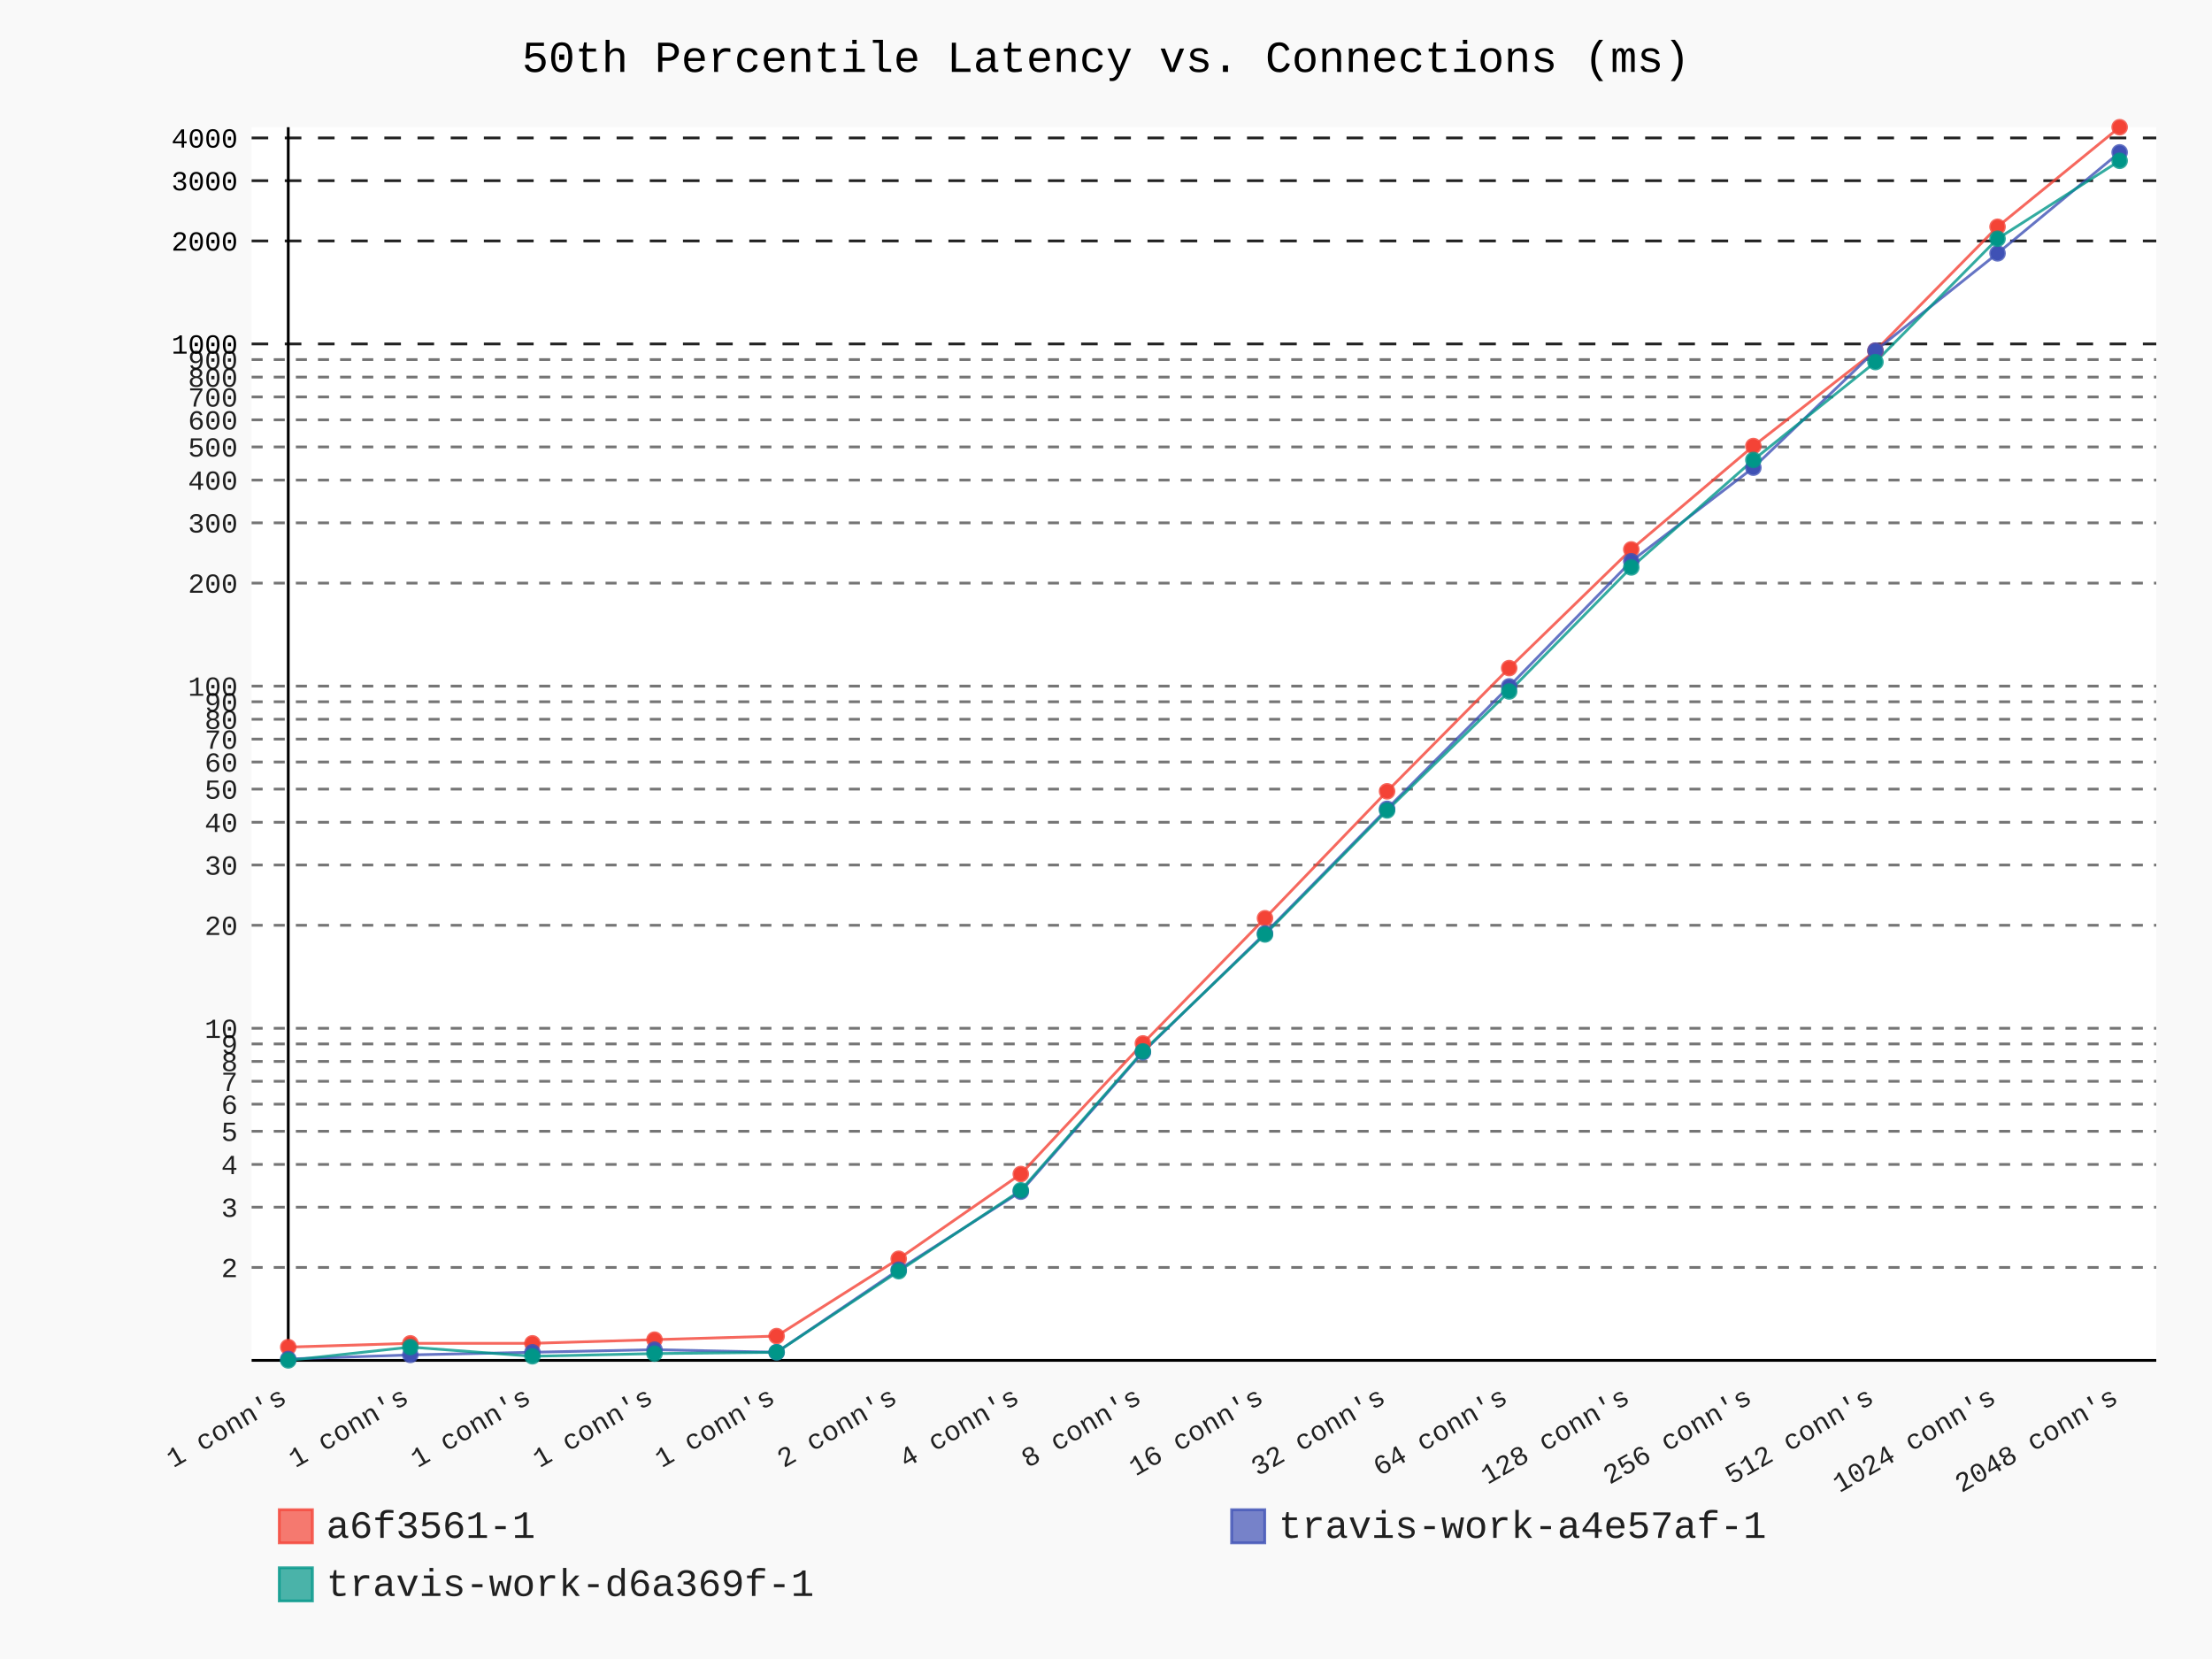
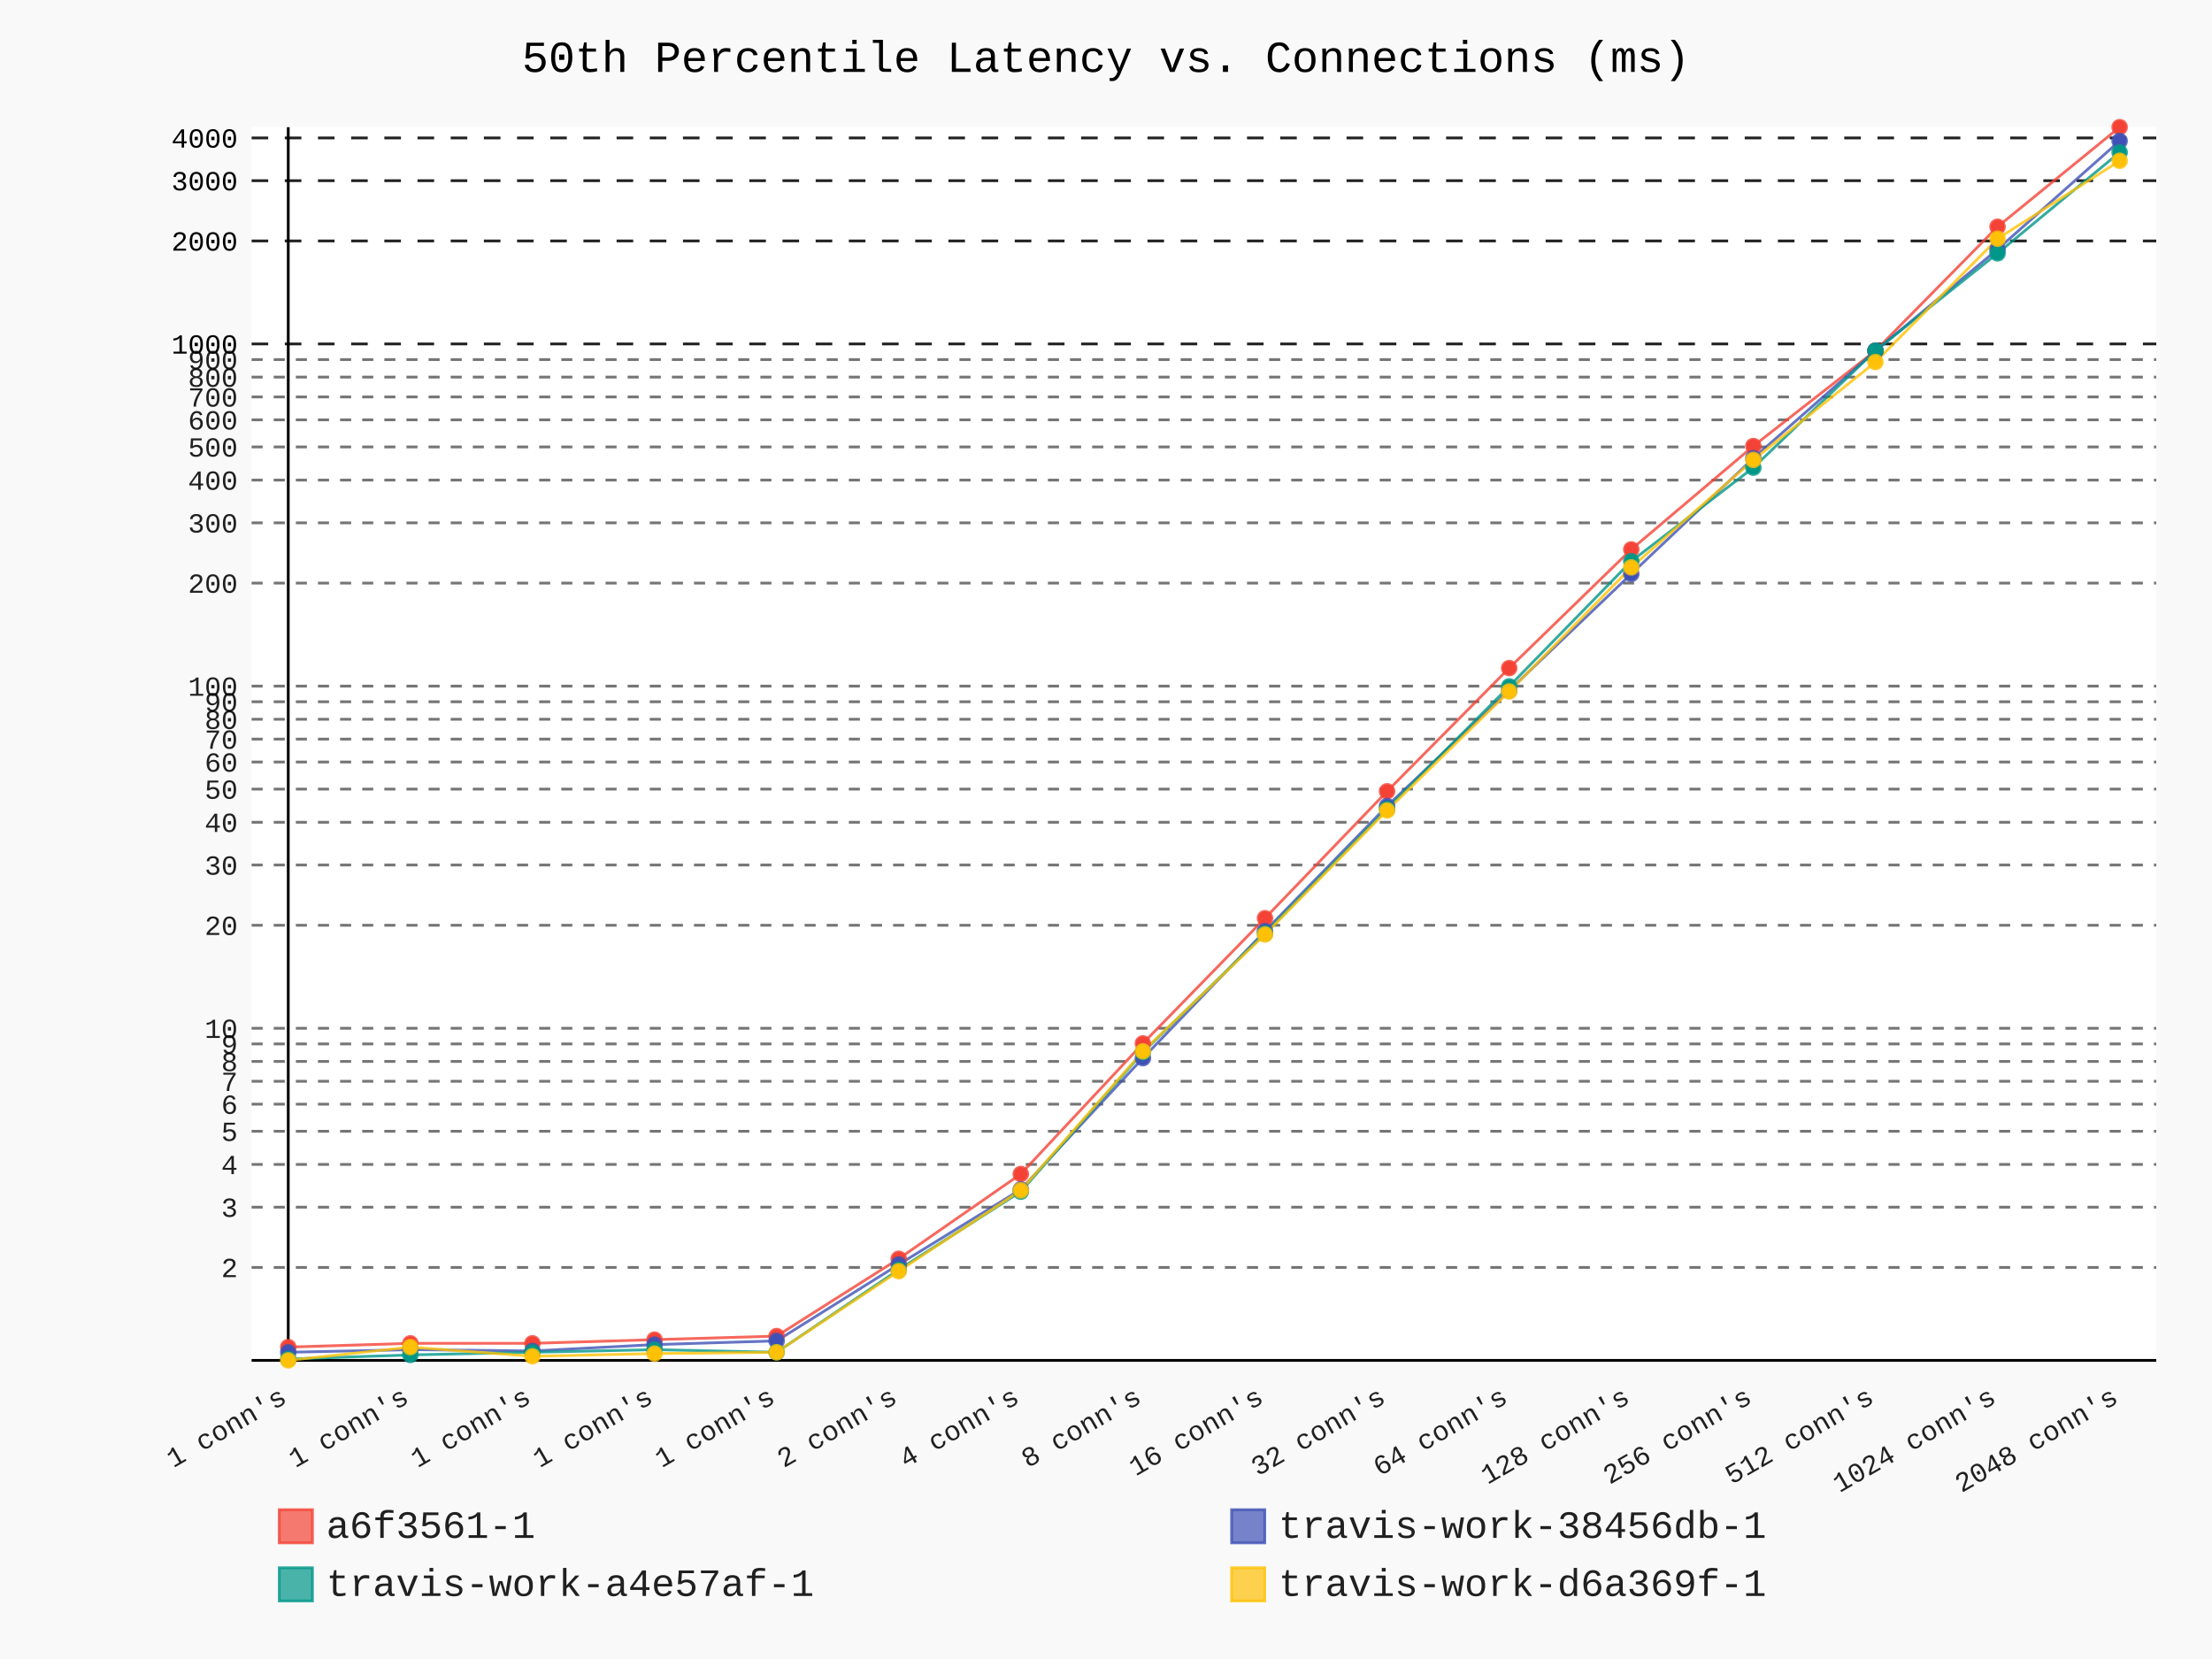
- <svg xmlns="http://www.w3.org/2000/svg" id="chart-dc350d8e-9867-47b1-98a7-226e612232fb" class="pygal-chart" viewBox="0 0 800 600">
+ <svg xmlns="http://www.w3.org/2000/svg" id="chart-cbd763d8-935e-4c46-bce8-a332c180c490" class="pygal-chart" viewBox="0 0 800 600">
  <defs>
-     <style type="text/css">#chart-dc350d8e-9867-47b1-98a7-226e612232fb{-webkit-user-select:none;-webkit-font-smoothing:antialiased;font-family:Consolas,"Liberation Mono",Menlo,Courier,monospace}#chart-dc350d8e-9867-47b1-98a7-226e612232fb .title{font-family:Consolas,"Liberation Mono",Menlo,Courier,monospace;font-size:16px}#chart-dc350d8e-9867-47b1-98a7-226e612232fb .legends .legend text{font-family:Consolas,"Liberation Mono",Menlo,Courier,monospace;font-size:14px}#chart-dc350d8e-9867-47b1-98a7-226e612232fb .axis text{font-family:Consolas,"Liberation Mono",Menlo,Courier,monospace;font-size:10px}#chart-dc350d8e-9867-47b1-98a7-226e612232fb .axis text.major{font-family:Consolas,"Liberation Mono",Menlo,Courier,monospace;font-size:10px}#chart-dc350d8e-9867-47b1-98a7-226e612232fb .text-overlay text.value{font-family:Consolas,"Liberation Mono",Menlo,Courier,monospace;font-size:16px}#chart-dc350d8e-9867-47b1-98a7-226e612232fb .text-overlay text.label{font-family:Consolas,"Liberation Mono",Menlo,Courier,monospace;font-size:10px}#chart-dc350d8e-9867-47b1-98a7-226e612232fb .tooltip{font-family:Consolas,"Liberation Mono",Menlo,Courier,monospace;font-size:14px}#chart-dc350d8e-9867-47b1-98a7-226e612232fb text.no_data{font-family:Consolas,"Liberation Mono",Menlo,Courier,monospace;font-size:64px}
- #chart-dc350d8e-9867-47b1-98a7-226e612232fb{background-color:rgba(249,249,249,1)}#chart-dc350d8e-9867-47b1-98a7-226e612232fb path,#chart-dc350d8e-9867-47b1-98a7-226e612232fb line,#chart-dc350d8e-9867-47b1-98a7-226e612232fb rect,#chart-dc350d8e-9867-47b1-98a7-226e612232fb circle{-webkit-transition:150ms;-moz-transition:150ms;transition:150ms}#chart-dc350d8e-9867-47b1-98a7-226e612232fb .graph &gt; .background{fill:rgba(249,249,249,1)}#chart-dc350d8e-9867-47b1-98a7-226e612232fb .plot &gt; .background{fill:rgba(255,255,255,1)}#chart-dc350d8e-9867-47b1-98a7-226e612232fb .graph{fill:rgba(0,0,0,.87)}#chart-dc350d8e-9867-47b1-98a7-226e612232fb text.no_data{fill:rgba(0,0,0,1)}#chart-dc350d8e-9867-47b1-98a7-226e612232fb .title{fill:rgba(0,0,0,1)}#chart-dc350d8e-9867-47b1-98a7-226e612232fb .legends .legend text{fill:rgba(0,0,0,.87)}#chart-dc350d8e-9867-47b1-98a7-226e612232fb .legends .legend:hover text{fill:rgba(0,0,0,1)}#chart-dc350d8e-9867-47b1-98a7-226e612232fb .axis .line{stroke:rgba(0,0,0,1)}#chart-dc350d8e-9867-47b1-98a7-226e612232fb .axis .guide.line{stroke:rgba(0,0,0,.54)}#chart-dc350d8e-9867-47b1-98a7-226e612232fb .axis .major.line{stroke:rgba(0,0,0,.87)}#chart-dc350d8e-9867-47b1-98a7-226e612232fb .axis text.major{fill:rgba(0,0,0,1)}#chart-dc350d8e-9867-47b1-98a7-226e612232fb .axis.y .guides:hover .guide.line,#chart-dc350d8e-9867-47b1-98a7-226e612232fb .line-graph .axis.x .guides:hover .guide.line,#chart-dc350d8e-9867-47b1-98a7-226e612232fb .stackedline-graph .axis.x .guides:hover .guide.line,#chart-dc350d8e-9867-47b1-98a7-226e612232fb .xy-graph .axis.x .guides:hover .guide.line{stroke:rgba(0,0,0,1)}#chart-dc350d8e-9867-47b1-98a7-226e612232fb .axis .guides:hover text{fill:rgba(0,0,0,1)}#chart-dc350d8e-9867-47b1-98a7-226e612232fb .reactive{fill-opacity:.7;stroke-opacity:.8}#chart-dc350d8e-9867-47b1-98a7-226e612232fb .ci{stroke:rgba(0,0,0,.87)}#chart-dc350d8e-9867-47b1-98a7-226e612232fb .reactive.active,#chart-dc350d8e-9867-47b1-98a7-226e612232fb .active .reactive{fill-opacity:.8;stroke-opacity:.9;stroke-width:4}#chart-dc350d8e-9867-47b1-98a7-226e612232fb .ci .reactive.active{stroke-width:1.5}#chart-dc350d8e-9867-47b1-98a7-226e612232fb .series text{fill:rgba(0,0,0,1)}#chart-dc350d8e-9867-47b1-98a7-226e612232fb .tooltip rect{fill:rgba(255,255,255,1);stroke:rgba(0,0,0,1);-webkit-transition:opacity 150ms;-moz-transition:opacity 150ms;transition:opacity 150ms}#chart-dc350d8e-9867-47b1-98a7-226e612232fb .tooltip .label{fill:rgba(0,0,0,.87)}#chart-dc350d8e-9867-47b1-98a7-226e612232fb .tooltip .label{fill:rgba(0,0,0,.87)}#chart-dc350d8e-9867-47b1-98a7-226e612232fb .tooltip .legend{font-size:.8em;fill:rgba(0,0,0,.54)}#chart-dc350d8e-9867-47b1-98a7-226e612232fb .tooltip .x_label{font-size:.6em;fill:rgba(0,0,0,1)}#chart-dc350d8e-9867-47b1-98a7-226e612232fb .tooltip .xlink{font-size:.5em;text-decoration:underline}#chart-dc350d8e-9867-47b1-98a7-226e612232fb .tooltip .value{font-size:1.5em}#chart-dc350d8e-9867-47b1-98a7-226e612232fb .bound{font-size:.5em}#chart-dc350d8e-9867-47b1-98a7-226e612232fb .max-value{font-size:.75em;fill:rgba(0,0,0,.54)}#chart-dc350d8e-9867-47b1-98a7-226e612232fb .map-element{fill:rgba(255,255,255,1);stroke:rgba(0,0,0,.54) !important}#chart-dc350d8e-9867-47b1-98a7-226e612232fb .map-element .reactive{fill-opacity:inherit;stroke-opacity:inherit}#chart-dc350d8e-9867-47b1-98a7-226e612232fb .color-0,#chart-dc350d8e-9867-47b1-98a7-226e612232fb .color-0 a:visited{stroke:#F44336;fill:#F44336}#chart-dc350d8e-9867-47b1-98a7-226e612232fb .color-1,#chart-dc350d8e-9867-47b1-98a7-226e612232fb .color-1 a:visited{stroke:#3F51B5;fill:#3F51B5}#chart-dc350d8e-9867-47b1-98a7-226e612232fb .color-2,#chart-dc350d8e-9867-47b1-98a7-226e612232fb .color-2 a:visited{stroke:#009688;fill:#009688}#chart-dc350d8e-9867-47b1-98a7-226e612232fb .text-overlay .color-0 text{fill:black}#chart-dc350d8e-9867-47b1-98a7-226e612232fb .text-overlay .color-1 text{fill:black}#chart-dc350d8e-9867-47b1-98a7-226e612232fb .text-overlay .color-2 text{fill:black}
- #chart-dc350d8e-9867-47b1-98a7-226e612232fb text.no_data{text-anchor:middle}#chart-dc350d8e-9867-47b1-98a7-226e612232fb .guide.line{fill:none}#chart-dc350d8e-9867-47b1-98a7-226e612232fb .centered{text-anchor:middle}#chart-dc350d8e-9867-47b1-98a7-226e612232fb .title{text-anchor:middle}#chart-dc350d8e-9867-47b1-98a7-226e612232fb .legends .legend text{fill-opacity:1}#chart-dc350d8e-9867-47b1-98a7-226e612232fb .axis.x text{text-anchor:middle}#chart-dc350d8e-9867-47b1-98a7-226e612232fb .axis.x:not(.web) text[transform]{text-anchor:start}#chart-dc350d8e-9867-47b1-98a7-226e612232fb .axis.x:not(.web) text[transform].backwards{text-anchor:end}#chart-dc350d8e-9867-47b1-98a7-226e612232fb .axis.y text{text-anchor:end}#chart-dc350d8e-9867-47b1-98a7-226e612232fb .axis.y text[transform].backwards{text-anchor:start}#chart-dc350d8e-9867-47b1-98a7-226e612232fb .axis.y2 text{text-anchor:start}#chart-dc350d8e-9867-47b1-98a7-226e612232fb .axis.y2 text[transform].backwards{text-anchor:end}#chart-dc350d8e-9867-47b1-98a7-226e612232fb .axis .guide.line{stroke-dasharray:4,4}#chart-dc350d8e-9867-47b1-98a7-226e612232fb .axis .major.guide.line{stroke-dasharray:6,6}#chart-dc350d8e-9867-47b1-98a7-226e612232fb .horizontal .axis.y .guide.line,#chart-dc350d8e-9867-47b1-98a7-226e612232fb .horizontal .axis.y2 .guide.line,#chart-dc350d8e-9867-47b1-98a7-226e612232fb .vertical .axis.x .guide.line{opacity:0}#chart-dc350d8e-9867-47b1-98a7-226e612232fb .horizontal .axis.always_show .guide.line,#chart-dc350d8e-9867-47b1-98a7-226e612232fb .vertical .axis.always_show .guide.line{opacity:1 !important}#chart-dc350d8e-9867-47b1-98a7-226e612232fb .axis.y .guides:hover .guide.line,#chart-dc350d8e-9867-47b1-98a7-226e612232fb .axis.y2 .guides:hover .guide.line,#chart-dc350d8e-9867-47b1-98a7-226e612232fb .axis.x .guides:hover .guide.line{opacity:1}#chart-dc350d8e-9867-47b1-98a7-226e612232fb .axis .guides:hover text{opacity:1}#chart-dc350d8e-9867-47b1-98a7-226e612232fb .nofill{fill:none}#chart-dc350d8e-9867-47b1-98a7-226e612232fb .subtle-fill{fill-opacity:.2}#chart-dc350d8e-9867-47b1-98a7-226e612232fb .dot{stroke-width:1px;fill-opacity:1}#chart-dc350d8e-9867-47b1-98a7-226e612232fb .dot.active{stroke-width:5px}#chart-dc350d8e-9867-47b1-98a7-226e612232fb .dot.negative{fill:transparent}#chart-dc350d8e-9867-47b1-98a7-226e612232fb text,#chart-dc350d8e-9867-47b1-98a7-226e612232fb tspan{stroke:none !important}#chart-dc350d8e-9867-47b1-98a7-226e612232fb .series text.active{opacity:1}#chart-dc350d8e-9867-47b1-98a7-226e612232fb .tooltip rect{fill-opacity:.95;stroke-width:.5}#chart-dc350d8e-9867-47b1-98a7-226e612232fb .tooltip text{fill-opacity:1}#chart-dc350d8e-9867-47b1-98a7-226e612232fb .showable{visibility:hidden}#chart-dc350d8e-9867-47b1-98a7-226e612232fb .showable.shown{visibility:visible}#chart-dc350d8e-9867-47b1-98a7-226e612232fb .gauge-background{fill:rgba(229,229,229,1);stroke:none}#chart-dc350d8e-9867-47b1-98a7-226e612232fb .bg-lines{stroke:rgba(249,249,249,1);stroke-width:2px}</style>
+     <style type="text/css">#chart-cbd763d8-935e-4c46-bce8-a332c180c490{-webkit-user-select:none;-webkit-font-smoothing:antialiased;font-family:Consolas,"Liberation Mono",Menlo,Courier,monospace}#chart-cbd763d8-935e-4c46-bce8-a332c180c490 .title{font-family:Consolas,"Liberation Mono",Menlo,Courier,monospace;font-size:16px}#chart-cbd763d8-935e-4c46-bce8-a332c180c490 .legends .legend text{font-family:Consolas,"Liberation Mono",Menlo,Courier,monospace;font-size:14px}#chart-cbd763d8-935e-4c46-bce8-a332c180c490 .axis text{font-family:Consolas,"Liberation Mono",Menlo,Courier,monospace;font-size:10px}#chart-cbd763d8-935e-4c46-bce8-a332c180c490 .axis text.major{font-family:Consolas,"Liberation Mono",Menlo,Courier,monospace;font-size:10px}#chart-cbd763d8-935e-4c46-bce8-a332c180c490 .text-overlay text.value{font-family:Consolas,"Liberation Mono",Menlo,Courier,monospace;font-size:16px}#chart-cbd763d8-935e-4c46-bce8-a332c180c490 .text-overlay text.label{font-family:Consolas,"Liberation Mono",Menlo,Courier,monospace;font-size:10px}#chart-cbd763d8-935e-4c46-bce8-a332c180c490 .tooltip{font-family:Consolas,"Liberation Mono",Menlo,Courier,monospace;font-size:14px}#chart-cbd763d8-935e-4c46-bce8-a332c180c490 text.no_data{font-family:Consolas,"Liberation Mono",Menlo,Courier,monospace;font-size:64px}
+ #chart-cbd763d8-935e-4c46-bce8-a332c180c490{background-color:rgba(249,249,249,1)}#chart-cbd763d8-935e-4c46-bce8-a332c180c490 path,#chart-cbd763d8-935e-4c46-bce8-a332c180c490 line,#chart-cbd763d8-935e-4c46-bce8-a332c180c490 rect,#chart-cbd763d8-935e-4c46-bce8-a332c180c490 circle{-webkit-transition:150ms;-moz-transition:150ms;transition:150ms}#chart-cbd763d8-935e-4c46-bce8-a332c180c490 .graph &gt; .background{fill:rgba(249,249,249,1)}#chart-cbd763d8-935e-4c46-bce8-a332c180c490 .plot &gt; .background{fill:rgba(255,255,255,1)}#chart-cbd763d8-935e-4c46-bce8-a332c180c490 .graph{fill:rgba(0,0,0,.87)}#chart-cbd763d8-935e-4c46-bce8-a332c180c490 text.no_data{fill:rgba(0,0,0,1)}#chart-cbd763d8-935e-4c46-bce8-a332c180c490 .title{fill:rgba(0,0,0,1)}#chart-cbd763d8-935e-4c46-bce8-a332c180c490 .legends .legend text{fill:rgba(0,0,0,.87)}#chart-cbd763d8-935e-4c46-bce8-a332c180c490 .legends .legend:hover text{fill:rgba(0,0,0,1)}#chart-cbd763d8-935e-4c46-bce8-a332c180c490 .axis .line{stroke:rgba(0,0,0,1)}#chart-cbd763d8-935e-4c46-bce8-a332c180c490 .axis .guide.line{stroke:rgba(0,0,0,.54)}#chart-cbd763d8-935e-4c46-bce8-a332c180c490 .axis .major.line{stroke:rgba(0,0,0,.87)}#chart-cbd763d8-935e-4c46-bce8-a332c180c490 .axis text.major{fill:rgba(0,0,0,1)}#chart-cbd763d8-935e-4c46-bce8-a332c180c490 .axis.y .guides:hover .guide.line,#chart-cbd763d8-935e-4c46-bce8-a332c180c490 .line-graph .axis.x .guides:hover .guide.line,#chart-cbd763d8-935e-4c46-bce8-a332c180c490 .stackedline-graph .axis.x .guides:hover .guide.line,#chart-cbd763d8-935e-4c46-bce8-a332c180c490 .xy-graph .axis.x .guides:hover .guide.line{stroke:rgba(0,0,0,1)}#chart-cbd763d8-935e-4c46-bce8-a332c180c490 .axis .guides:hover text{fill:rgba(0,0,0,1)}#chart-cbd763d8-935e-4c46-bce8-a332c180c490 .reactive{fill-opacity:.7;stroke-opacity:.8}#chart-cbd763d8-935e-4c46-bce8-a332c180c490 .ci{stroke:rgba(0,0,0,.87)}#chart-cbd763d8-935e-4c46-bce8-a332c180c490 .reactive.active,#chart-cbd763d8-935e-4c46-bce8-a332c180c490 .active .reactive{fill-opacity:.8;stroke-opacity:.9;stroke-width:4}#chart-cbd763d8-935e-4c46-bce8-a332c180c490 .ci .reactive.active{stroke-width:1.5}#chart-cbd763d8-935e-4c46-bce8-a332c180c490 .series text{fill:rgba(0,0,0,1)}#chart-cbd763d8-935e-4c46-bce8-a332c180c490 .tooltip rect{fill:rgba(255,255,255,1);stroke:rgba(0,0,0,1);-webkit-transition:opacity 150ms;-moz-transition:opacity 150ms;transition:opacity 150ms}#chart-cbd763d8-935e-4c46-bce8-a332c180c490 .tooltip .label{fill:rgba(0,0,0,.87)}#chart-cbd763d8-935e-4c46-bce8-a332c180c490 .tooltip .label{fill:rgba(0,0,0,.87)}#chart-cbd763d8-935e-4c46-bce8-a332c180c490 .tooltip .legend{font-size:.8em;fill:rgba(0,0,0,.54)}#chart-cbd763d8-935e-4c46-bce8-a332c180c490 .tooltip .x_label{font-size:.6em;fill:rgba(0,0,0,1)}#chart-cbd763d8-935e-4c46-bce8-a332c180c490 .tooltip .xlink{font-size:.5em;text-decoration:underline}#chart-cbd763d8-935e-4c46-bce8-a332c180c490 .tooltip .value{font-size:1.5em}#chart-cbd763d8-935e-4c46-bce8-a332c180c490 .bound{font-size:.5em}#chart-cbd763d8-935e-4c46-bce8-a332c180c490 .max-value{font-size:.75em;fill:rgba(0,0,0,.54)}#chart-cbd763d8-935e-4c46-bce8-a332c180c490 .map-element{fill:rgba(255,255,255,1);stroke:rgba(0,0,0,.54) !important}#chart-cbd763d8-935e-4c46-bce8-a332c180c490 .map-element .reactive{fill-opacity:inherit;stroke-opacity:inherit}#chart-cbd763d8-935e-4c46-bce8-a332c180c490 .color-0,#chart-cbd763d8-935e-4c46-bce8-a332c180c490 .color-0 a:visited{stroke:#F44336;fill:#F44336}#chart-cbd763d8-935e-4c46-bce8-a332c180c490 .color-1,#chart-cbd763d8-935e-4c46-bce8-a332c180c490 .color-1 a:visited{stroke:#3F51B5;fill:#3F51B5}#chart-cbd763d8-935e-4c46-bce8-a332c180c490 .color-2,#chart-cbd763d8-935e-4c46-bce8-a332c180c490 .color-2 a:visited{stroke:#009688;fill:#009688}#chart-cbd763d8-935e-4c46-bce8-a332c180c490 .color-3,#chart-cbd763d8-935e-4c46-bce8-a332c180c490 .color-3 a:visited{stroke:#FFC107;fill:#FFC107}#chart-cbd763d8-935e-4c46-bce8-a332c180c490 .text-overlay .color-0 text{fill:black}#chart-cbd763d8-935e-4c46-bce8-a332c180c490 .text-overlay .color-1 text{fill:black}#chart-cbd763d8-935e-4c46-bce8-a332c180c490 .text-overlay .color-2 text{fill:black}#chart-cbd763d8-935e-4c46-bce8-a332c180c490 .text-overlay .color-3 text{fill:black}
+ #chart-cbd763d8-935e-4c46-bce8-a332c180c490 text.no_data{text-anchor:middle}#chart-cbd763d8-935e-4c46-bce8-a332c180c490 .guide.line{fill:none}#chart-cbd763d8-935e-4c46-bce8-a332c180c490 .centered{text-anchor:middle}#chart-cbd763d8-935e-4c46-bce8-a332c180c490 .title{text-anchor:middle}#chart-cbd763d8-935e-4c46-bce8-a332c180c490 .legends .legend text{fill-opacity:1}#chart-cbd763d8-935e-4c46-bce8-a332c180c490 .axis.x text{text-anchor:middle}#chart-cbd763d8-935e-4c46-bce8-a332c180c490 .axis.x:not(.web) text[transform]{text-anchor:start}#chart-cbd763d8-935e-4c46-bce8-a332c180c490 .axis.x:not(.web) text[transform].backwards{text-anchor:end}#chart-cbd763d8-935e-4c46-bce8-a332c180c490 .axis.y text{text-anchor:end}#chart-cbd763d8-935e-4c46-bce8-a332c180c490 .axis.y text[transform].backwards{text-anchor:start}#chart-cbd763d8-935e-4c46-bce8-a332c180c490 .axis.y2 text{text-anchor:start}#chart-cbd763d8-935e-4c46-bce8-a332c180c490 .axis.y2 text[transform].backwards{text-anchor:end}#chart-cbd763d8-935e-4c46-bce8-a332c180c490 .axis .guide.line{stroke-dasharray:4,4}#chart-cbd763d8-935e-4c46-bce8-a332c180c490 .axis .major.guide.line{stroke-dasharray:6,6}#chart-cbd763d8-935e-4c46-bce8-a332c180c490 .horizontal .axis.y .guide.line,#chart-cbd763d8-935e-4c46-bce8-a332c180c490 .horizontal .axis.y2 .guide.line,#chart-cbd763d8-935e-4c46-bce8-a332c180c490 .vertical .axis.x .guide.line{opacity:0}#chart-cbd763d8-935e-4c46-bce8-a332c180c490 .horizontal .axis.always_show .guide.line,#chart-cbd763d8-935e-4c46-bce8-a332c180c490 .vertical .axis.always_show .guide.line{opacity:1 !important}#chart-cbd763d8-935e-4c46-bce8-a332c180c490 .axis.y .guides:hover .guide.line,#chart-cbd763d8-935e-4c46-bce8-a332c180c490 .axis.y2 .guides:hover .guide.line,#chart-cbd763d8-935e-4c46-bce8-a332c180c490 .axis.x .guides:hover .guide.line{opacity:1}#chart-cbd763d8-935e-4c46-bce8-a332c180c490 .axis .guides:hover text{opacity:1}#chart-cbd763d8-935e-4c46-bce8-a332c180c490 .nofill{fill:none}#chart-cbd763d8-935e-4c46-bce8-a332c180c490 .subtle-fill{fill-opacity:.2}#chart-cbd763d8-935e-4c46-bce8-a332c180c490 .dot{stroke-width:1px;fill-opacity:1}#chart-cbd763d8-935e-4c46-bce8-a332c180c490 .dot.active{stroke-width:5px}#chart-cbd763d8-935e-4c46-bce8-a332c180c490 .dot.negative{fill:transparent}#chart-cbd763d8-935e-4c46-bce8-a332c180c490 text,#chart-cbd763d8-935e-4c46-bce8-a332c180c490 tspan{stroke:none !important}#chart-cbd763d8-935e-4c46-bce8-a332c180c490 .series text.active{opacity:1}#chart-cbd763d8-935e-4c46-bce8-a332c180c490 .tooltip rect{fill-opacity:.95;stroke-width:.5}#chart-cbd763d8-935e-4c46-bce8-a332c180c490 .tooltip text{fill-opacity:1}#chart-cbd763d8-935e-4c46-bce8-a332c180c490 .showable{visibility:hidden}#chart-cbd763d8-935e-4c46-bce8-a332c180c490 .showable.shown{visibility:visible}#chart-cbd763d8-935e-4c46-bce8-a332c180c490 .gauge-background{fill:rgba(229,229,229,1);stroke:none}#chart-cbd763d8-935e-4c46-bce8-a332c180c490 .bg-lines{stroke:rgba(249,249,249,1);stroke-width:2px}</style>
  </defs>
  <g class="graph line-graph vertical">
    <rect x="0" y="0" width="800" height="600" class="background" />
    <g transform="translate(91, 46)" class="plot">
      <rect x="0" y="0" width="688.842" height="446.0" class="background" />
      <g class="axis y always_show">
        <path d="M0 446 h688.842" class="line" />
        <g class="logarithmic guides">
          <path d="M0 412.384 h688.842" class="guide line" />
          <text x="-5" y="415.884" class="">2</text>
        </g>
        <g class="logarithmic guides">
          <path d="M0 390.593 h688.842" class="guide line" />
          <text x="-5" y="394.093" class="">3</text>
        </g>
        <g class="logarithmic guides">
          <path d="M0 375.132 h688.842" class="guide line" />
          <text x="-5" y="378.632" class="">4</text>
        </g>
        <g class="logarithmic guides">
          <path d="M0 363.14 h688.842" class="guide line" />
          <text x="-5" y="366.64" class="">5</text>
        </g>
        <g class="logarithmic guides">
          <path d="M0 353.341 h688.842" class="guide line" />
          <text x="-5" y="356.841" class="">6</text>
        </g>
        <g class="logarithmic guides">
          <path d="M0 345.057 h688.842" class="guide line" />
          <text x="-5" y="348.557" class="">7</text>
        </g>
        <g class="logarithmic guides">
          <path d="M0 337.88 h688.842" class="guide line" />
          <text x="-5" y="341.38" class="">8</text>
        </g>
        <g class="logarithmic guides">
          <path d="M0 331.55 h688.842" class="guide line" />
          <text x="-5" y="335.05" class="">9</text>
        </g>
        <g class="logarithmic guides">
          <path d="M0 325.888 h688.842" class="guide line" />
          <text x="-5" y="329.388" class="">10</text>
        </g>
        <g class="logarithmic guides">
          <path d="M0 288.636 h688.842" class="guide line" />
          <text x="-5" y="292.136" class="">20</text>
        </g>
        <g class="logarithmic guides">
          <path d="M0 266.845 h688.842" class="guide line" />
          <text x="-5" y="270.345" class="">30</text>
        </g>
        <g class="logarithmic guides">
          <path d="M0 251.384 h688.842" class="guide line" />
          <text x="-5" y="254.884" class="">40</text>
        </g>
        <g class="logarithmic guides">
          <path d="M0 239.391 h688.842" class="guide line" />
          <text x="-5" y="242.891" class="">50</text>
        </g>
        <g class="logarithmic guides">
          <path d="M0 229.593 h688.842" class="guide line" />
          <text x="-5" y="233.093" class="">60</text>
        </g>
        <g class="logarithmic guides">
          <path d="M0 221.308 h688.842" class="guide line" />
          <text x="-5" y="224.808" class="">70</text>
        </g>
        <g class="logarithmic guides">
          <path d="M0 214.132 h688.842" class="guide line" />
          <text x="-5" y="217.632" class="">80</text>
        </g>
        <g class="logarithmic guides">
          <path d="M0 207.802 h688.842" class="guide line" />
          <text x="-5" y="211.302" class="">90</text>
        </g>
        <g class="logarithmic guides">
          <path d="M0 202.139 h688.842" class="guide line" />
          <text x="-5" y="205.639" class="">100</text>
        </g>
        <g class="logarithmic guides">
          <path d="M0 164.887 h688.842" class="guide line" />
          <text x="-5" y="168.387" class="">200</text>
        </g>
        <g class="logarithmic guides">
          <path d="M0 143.096 h688.842" class="guide line" />
          <text x="-5" y="146.596" class="">300</text>
        </g>
        <g class="logarithmic guides">
          <path d="M0 127.635 h688.842" class="guide line" />
          <text x="-5" y="131.135" class="">400</text>
        </g>
        <g class="logarithmic guides">
          <path d="M0 115.643 h688.842" class="guide line" />
          <text x="-5" y="119.143" class="">500</text>
        </g>
        <g class="logarithmic guides">
          <path d="M0 105.844 h688.842" class="guide line" />
          <text x="-5" y="109.344" class="">600</text>
        </g>
        <g class="logarithmic guides">
          <path d="M0 97.56 h688.842" class="guide line" />
          <text x="-5" y="101.06" class="">700</text>
        </g>
        <g class="logarithmic guides">
          <path d="M0 90.383 h688.842" class="guide line" />
          <text x="-5" y="93.883" class="">800</text>
        </g>
        <g class="logarithmic guides">
          <path d="M0 84.053 h688.842" class="guide line" />
          <text x="-5" y="87.553" class="">900</text>
        </g>
        <g class="logarithmic guides">
          <path d="M0 78.391 h688.842" class="major guide line" />
          <text x="-5" y="81.891" class="major">1000</text>
        </g>
        <g class="logarithmic guides">
          <path d="M0 41.139 h688.842" class="major guide line" />
          <text x="-5" y="44.639" class="major">2000</text>
        </g>
        <g class="logarithmic guides">
          <path d="M0 19.348 h688.842" class="major guide line" />
          <text x="-5" y="22.848" class="major">3000</text>
        </g>
        <g class="logarithmic guides">
          <path d="M0 3.887 h688.842" class="major guide line" />
          <text x="-5" y="7.387" class="major">4000</text>
        </g>
      </g>
      <g class="axis x">
        <g class="guides">
          <path d="M13.247 0 v446" class="line" />
          <text x="13.247" y="461.0" class="backwards" transform="rotate(330 13.24697 461)">1 conn's</text>
        </g>
        <g class="guides">
          <path d="M57.404 0 v446" class="guide line" />
          <text x="57.404" y="461.0" class="backwards" transform="rotate(330 57.40353 461)">1 conn's</text>
        </g>
        <g class="guides">
          <path d="M101.56 0 v446" class="guide line" />
          <text x="101.56" y="461.0" class="backwards" transform="rotate(330 101.5601 461)">1 conn's</text>
        </g>
        <g class="guides">
          <path d="M145.717 0 v446" class="guide line" />
          <text x="145.717" y="461.0" class="backwards" transform="rotate(330 145.7166 461)">1 conn's</text>
        </g>
        <g class="guides">
          <path d="M189.873 0 v446" class="guide line" />
          <text x="189.873" y="461.0" class="backwards" transform="rotate(330 189.8732 461)">1 conn's</text>
        </g>
        <g class="guides">
          <path d="M234.03 0 v446" class="guide line" />
          <text x="234.03" y="461.0" class="backwards" transform="rotate(330 234.0298 461)">2 conn's</text>
        </g>
        <g class="guides">
          <path d="M278.186 0 v446" class="guide line" />
          <text x="278.186" y="461.0" class="backwards" transform="rotate(330 278.1863 461)">4 conn's</text>
        </g>
        <g class="guides">
          <path d="M322.343 0 v446" class="guide line" />
          <text x="322.343" y="461.0" class="backwards" transform="rotate(330 322.3429 461)">8 conn's</text>
        </g>
        <g class="guides">
          <path d="M366.499 0 v446" class="guide line" />
          <text x="366.499" y="461.0" class="backwards" transform="rotate(330 366.4994 461)">16 conn's</text>
        </g>
        <g class="guides">
          <path d="M410.656 0 v446" class="guide line" />
          <text x="410.656" y="461.0" class="backwards" transform="rotate(330 410.656 461)">32 conn's</text>
        </g>
        <g class="guides">
          <path d="M454.813 0 v446" class="guide line" />
          <text x="454.813" y="461.0" class="backwards" transform="rotate(330 454.8126 461)">64 conn's</text>
        </g>
        <g class="guides">
          <path d="M498.969 0 v446" class="guide line" />
          <text x="498.969" y="461.0" class="backwards" transform="rotate(330 498.9691 461)">128 conn's</text>
        </g>
        <g class="guides">
          <path d="M543.126 0 v446" class="guide line" />
          <text x="543.126" y="461.0" class="backwards" transform="rotate(330 543.1257 461)">256 conn's</text>
        </g>
        <g class="guides">
          <path d="M587.282 0 v446" class="guide line" />
          <text x="587.282" y="461.0" class="backwards" transform="rotate(330 587.2822 461)">512 conn's</text>
        </g>
        <g class="guides">
          <path d="M631.439 0 v446" class="guide line" />
          <text x="631.439" y="461.0" class="backwards" transform="rotate(330 631.4388 461)">1024 conn's</text>
        </g>
        <g class="guides">
          <path d="M675.595 0 v446" class="guide line" />
          <text x="675.595" y="461.0" class="backwards" transform="rotate(330 675.5954 461)">2048 conn's</text>
        </g>
      </g>
      <g class="series serie-0 color-0">
        <path d="M13.247 441.198 L57.404 439.838 101.56 439.838 145.717 438.511 189.873 437.215 234.03 409.253 278.186 378.601 322.343 331.371 366.499 286.09 410.656 240.193 454.813 195.623 498.969 152.697 543.126 115.318 587.282 80.835 631.439 36.016 675.595 0" class="line reactive nofill" />
      </g>
      <g class="series serie-1 color-1">
+         <path d="M13.247 443.068 L57.404 442.125 101.56 442.594 145.717 440.287 189.873 438.949 234.03 411.32 278.186 384.184 322.343 336.684 366.499 290.746 410.656 245.521 454.813 203.704 498.969 161.556 543.126 119.707 587.282 80.914 631.439 44.179 675.595 4.973" class="line reactive nofill" />
+       </g>
+       <g class="series serie-2 color-2">
        <path d="M13.247 445.5 L57.404 444.028 101.56 443.068 145.717 442.125 189.873 443.068 234.03 413.196 278.186 384.985 322.343 334.559 366.499 291.562 410.656 246.531 454.813 202.236 498.969 156.983 543.126 123.131 587.282 80.801 631.439 45.62 675.595 9.103" class="line reactive nofill" />
      </g>
-       <g class="series serie-2 color-2">
+       <g class="series serie-3 color-3">
        <path d="M13.247 446 L57.404 441.198 101.56 444.514 145.717 443.546 189.873 443.068 234.03 413.745 278.186 384.503 322.343 334.244 366.499 291.961 410.656 247.098 454.813 204.076 498.969 159.216 543.126 120.338 587.282 84.943 631.439 40.339 675.595 12.149" class="line reactive nofill" />
      </g>
    </g>
    <g class="titles">
      <text x="400.0" y="26" class="title plot_title">50th Percentile Latency vs. Connections (ms)</text>
    </g>
    <g transform="translate(91, 46)" class="plot overlay">
      <g class="series serie-0 color-0">
        <g class="dots">
          <circle cx="13.247" cy="441.198" r="2.5" class="dot reactive tooltip-trigger" />
        </g>
        <g class="dots">
          <circle cx="57.404" cy="439.838" r="2.5" class="dot reactive tooltip-trigger" />
        </g>
        <g class="dots">
          <circle cx="101.56" cy="439.838" r="2.5" class="dot reactive tooltip-trigger" />
        </g>
        <g class="dots">
          <circle cx="145.717" cy="438.511" r="2.5" class="dot reactive tooltip-trigger" />
        </g>
        <g class="dots">
          <circle cx="189.873" cy="437.215" r="2.5" class="dot reactive tooltip-trigger" />
        </g>
        <g class="dots">
          <circle cx="234.03" cy="409.253" r="2.5" class="dot reactive tooltip-trigger" />
        </g>
        <g class="dots">
          <circle cx="278.186" cy="378.601" r="2.5" class="dot reactive tooltip-trigger" />
        </g>
        <g class="dots">
          <circle cx="322.343" cy="331.371" r="2.5" class="dot reactive tooltip-trigger" />
        </g>
        <g class="dots">
          <circle cx="366.499" cy="286.09" r="2.5" class="dot reactive tooltip-trigger" />
        </g>
        <g class="dots">
          <circle cx="410.656" cy="240.193" r="2.5" class="dot reactive tooltip-trigger" />
        </g>
        <g class="dots">
          <circle cx="454.813" cy="195.623" r="2.5" class="dot reactive tooltip-trigger" />
        </g>
        <g class="dots">
          <circle cx="498.969" cy="152.697" r="2.5" class="dot reactive tooltip-trigger" />
        </g>
        <g class="dots">
          <circle cx="543.126" cy="115.318" r="2.5" class="dot reactive tooltip-trigger" />
        </g>
        <g class="dots">
          <circle cx="587.282" cy="80.835" r="2.5" class="dot reactive tooltip-trigger" />
        </g>
        <g class="dots">
          <circle cx="631.439" cy="36.016" r="2.5" class="dot reactive tooltip-trigger" />
        </g>
        <g class="dots">
          <circle cx="675.595" cy="0.0" r="2.5" class="dot reactive tooltip-trigger" />
        </g>
      </g>
      <g class="series serie-1 color-1">
        <g class="dots">
+           <circle cx="13.247" cy="443.068" r="2.5" class="dot reactive tooltip-trigger" />
+         </g>
+         <g class="dots">
+           <circle cx="57.404" cy="442.125" r="2.5" class="dot reactive tooltip-trigger" />
+         </g>
+         <g class="dots">
+           <circle cx="101.56" cy="442.594" r="2.5" class="dot reactive tooltip-trigger" />
+         </g>
+         <g class="dots">
+           <circle cx="145.717" cy="440.287" r="2.5" class="dot reactive tooltip-trigger" />
+         </g>
+         <g class="dots">
+           <circle cx="189.873" cy="438.949" r="2.5" class="dot reactive tooltip-trigger" />
+         </g>
+         <g class="dots">
+           <circle cx="234.03" cy="411.32" r="2.5" class="dot reactive tooltip-trigger" />
+         </g>
+         <g class="dots">
+           <circle cx="278.186" cy="384.184" r="2.5" class="dot reactive tooltip-trigger" />
+         </g>
+         <g class="dots">
+           <circle cx="322.343" cy="336.684" r="2.5" class="dot reactive tooltip-trigger" />
+         </g>
+         <g class="dots">
+           <circle cx="366.499" cy="290.746" r="2.5" class="dot reactive tooltip-trigger" />
+         </g>
+         <g class="dots">
+           <circle cx="410.656" cy="245.521" r="2.5" class="dot reactive tooltip-trigger" />
+         </g>
+         <g class="dots">
+           <circle cx="454.813" cy="203.704" r="2.5" class="dot reactive tooltip-trigger" />
+         </g>
+         <g class="dots">
+           <circle cx="498.969" cy="161.556" r="2.5" class="dot reactive tooltip-trigger" />
+         </g>
+         <g class="dots">
+           <circle cx="543.126" cy="119.707" r="2.5" class="dot reactive tooltip-trigger" />
+         </g>
+         <g class="dots">
+           <circle cx="587.282" cy="80.914" r="2.5" class="dot reactive tooltip-trigger" />
+         </g>
+         <g class="dots">
+           <circle cx="631.439" cy="44.179" r="2.5" class="dot reactive tooltip-trigger" />
+         </g>
+         <g class="dots">
+           <circle cx="675.595" cy="4.973" r="2.5" class="dot reactive tooltip-trigger" />
+         </g>
+       </g>
+       <g class="series serie-2 color-2">
+         <g class="dots">
          <circle cx="13.247" cy="445.5" r="2.5" class="dot reactive tooltip-trigger" />
        </g>
        <g class="dots">
          <circle cx="57.404" cy="444.028" r="2.5" class="dot reactive tooltip-trigger" />
        </g>
        <g class="dots">
          <circle cx="101.56" cy="443.068" r="2.5" class="dot reactive tooltip-trigger" />
        </g>
        <g class="dots">
          <circle cx="145.717" cy="442.125" r="2.5" class="dot reactive tooltip-trigger" />
        </g>
        <g class="dots">
          <circle cx="189.873" cy="443.068" r="2.5" class="dot reactive tooltip-trigger" />
        </g>
        <g class="dots">
          <circle cx="234.03" cy="413.196" r="2.5" class="dot reactive tooltip-trigger" />
        </g>
        <g class="dots">
          <circle cx="278.186" cy="384.985" r="2.5" class="dot reactive tooltip-trigger" />
        </g>
        <g class="dots">
          <circle cx="322.343" cy="334.559" r="2.5" class="dot reactive tooltip-trigger" />
        </g>
        <g class="dots">
          <circle cx="366.499" cy="291.562" r="2.5" class="dot reactive tooltip-trigger" />
        </g>
        <g class="dots">
          <circle cx="410.656" cy="246.531" r="2.5" class="dot reactive tooltip-trigger" />
        </g>
        <g class="dots">
          <circle cx="454.813" cy="202.236" r="2.5" class="dot reactive tooltip-trigger" />
        </g>
        <g class="dots">
          <circle cx="498.969" cy="156.983" r="2.5" class="dot reactive tooltip-trigger" />
        </g>
        <g class="dots">
          <circle cx="543.126" cy="123.131" r="2.5" class="dot reactive tooltip-trigger" />
        </g>
        <g class="dots">
          <circle cx="587.282" cy="80.801" r="2.5" class="dot reactive tooltip-trigger" />
        </g>
        <g class="dots">
          <circle cx="631.439" cy="45.62" r="2.5" class="dot reactive tooltip-trigger" />
        </g>
        <g class="dots">
          <circle cx="675.595" cy="9.103" r="2.5" class="dot reactive tooltip-trigger" />
        </g>
      </g>
-       <g class="series serie-2 color-2">
+       <g class="series serie-3 color-3">
        <g class="dots">
          <circle cx="13.247" cy="446.0" r="2.5" class="dot reactive tooltip-trigger" />
        </g>
        <g class="dots">
          <circle cx="57.404" cy="441.198" r="2.5" class="dot reactive tooltip-trigger" />
        </g>
        <g class="dots">
          <circle cx="101.56" cy="444.514" r="2.5" class="dot reactive tooltip-trigger" />
        </g>
        <g class="dots">
          <circle cx="145.717" cy="443.546" r="2.5" class="dot reactive tooltip-trigger" />
        </g>
        <g class="dots">
          <circle cx="189.873" cy="443.068" r="2.5" class="dot reactive tooltip-trigger" />
        </g>
        <g class="dots">
          <circle cx="234.03" cy="413.745" r="2.5" class="dot reactive tooltip-trigger" />
        </g>
        <g class="dots">
          <circle cx="278.186" cy="384.503" r="2.5" class="dot reactive tooltip-trigger" />
        </g>
        <g class="dots">
          <circle cx="322.343" cy="334.244" r="2.5" class="dot reactive tooltip-trigger" />
        </g>
        <g class="dots">
          <circle cx="366.499" cy="291.961" r="2.5" class="dot reactive tooltip-trigger" />
        </g>
        <g class="dots">
          <circle cx="410.656" cy="247.098" r="2.5" class="dot reactive tooltip-trigger" />
        </g>
        <g class="dots">
          <circle cx="454.813" cy="204.076" r="2.5" class="dot reactive tooltip-trigger" />
        </g>
        <g class="dots">
          <circle cx="498.969" cy="159.216" r="2.5" class="dot reactive tooltip-trigger" />
        </g>
        <g class="dots">
          <circle cx="543.126" cy="120.338" r="2.5" class="dot reactive tooltip-trigger" />
        </g>
        <g class="dots">
          <circle cx="587.282" cy="84.943" r="2.5" class="dot reactive tooltip-trigger" />
        </g>
        <g class="dots">
          <circle cx="631.439" cy="40.339" r="2.5" class="dot reactive tooltip-trigger" />
        </g>
        <g class="dots">
          <circle cx="675.595" cy="12.149" r="2.5" class="dot reactive tooltip-trigger" />
        </g>
      </g>
    </g>
    <g transform="translate(91, 46)" class="plot text-overlay">
      <g class="series serie-0 color-0" />
      <g class="series serie-1 color-1" />
      <g class="series serie-2 color-2" />
+       <g class="series serie-3 color-3" />
    </g>
    <g transform="translate(91, 46)" class="plot tooltip-overlay">
      <g transform="translate(0 0)" style="opacity: 0" class="tooltip">
        <rect rx="0" ry="0" width="0" height="0" class="tooltip-box" />
        <g class="text" />
      </g>
    </g>
    <g transform="translate(101, 545)" class="legends">
      <g id="activate-serie-0" class="legend reactive activate-serie">
        <rect x="0.0" y="1.0" width="12" height="12" class="color-0 reactive" />
        <text x="17.0" y="11.2">a6f3561-1</text>
      </g>
      <g id="activate-serie-1" class="legend reactive activate-serie">
        <rect x="344.421" y="1.0" width="12" height="12" class="color-1 reactive" />
-         <text x="361.421" y="11.2">travis-work-a4e57af-1</text>
+         <text x="361.421" y="11.2">travis-work-38456db-1</text>
      </g>
      <g id="activate-serie-2" class="legend reactive activate-serie">
        <rect x="0.0" y="22.0" width="12" height="12" class="color-2 reactive" />
-         <text x="17.0" y="32.2">travis-work-d6a369f-1</text>
+         <text x="17.0" y="32.2">travis-work-a4e57af-1</text>
+       </g>
+       <g id="activate-serie-3" class="legend reactive activate-serie">
+         <rect x="344.421" y="22.0" width="12" height="12" class="color-3 reactive" />
+         <text x="361.421" y="32.2">travis-work-d6a369f-1</text>
      </g>
    </g>
  </g>
</svg>
